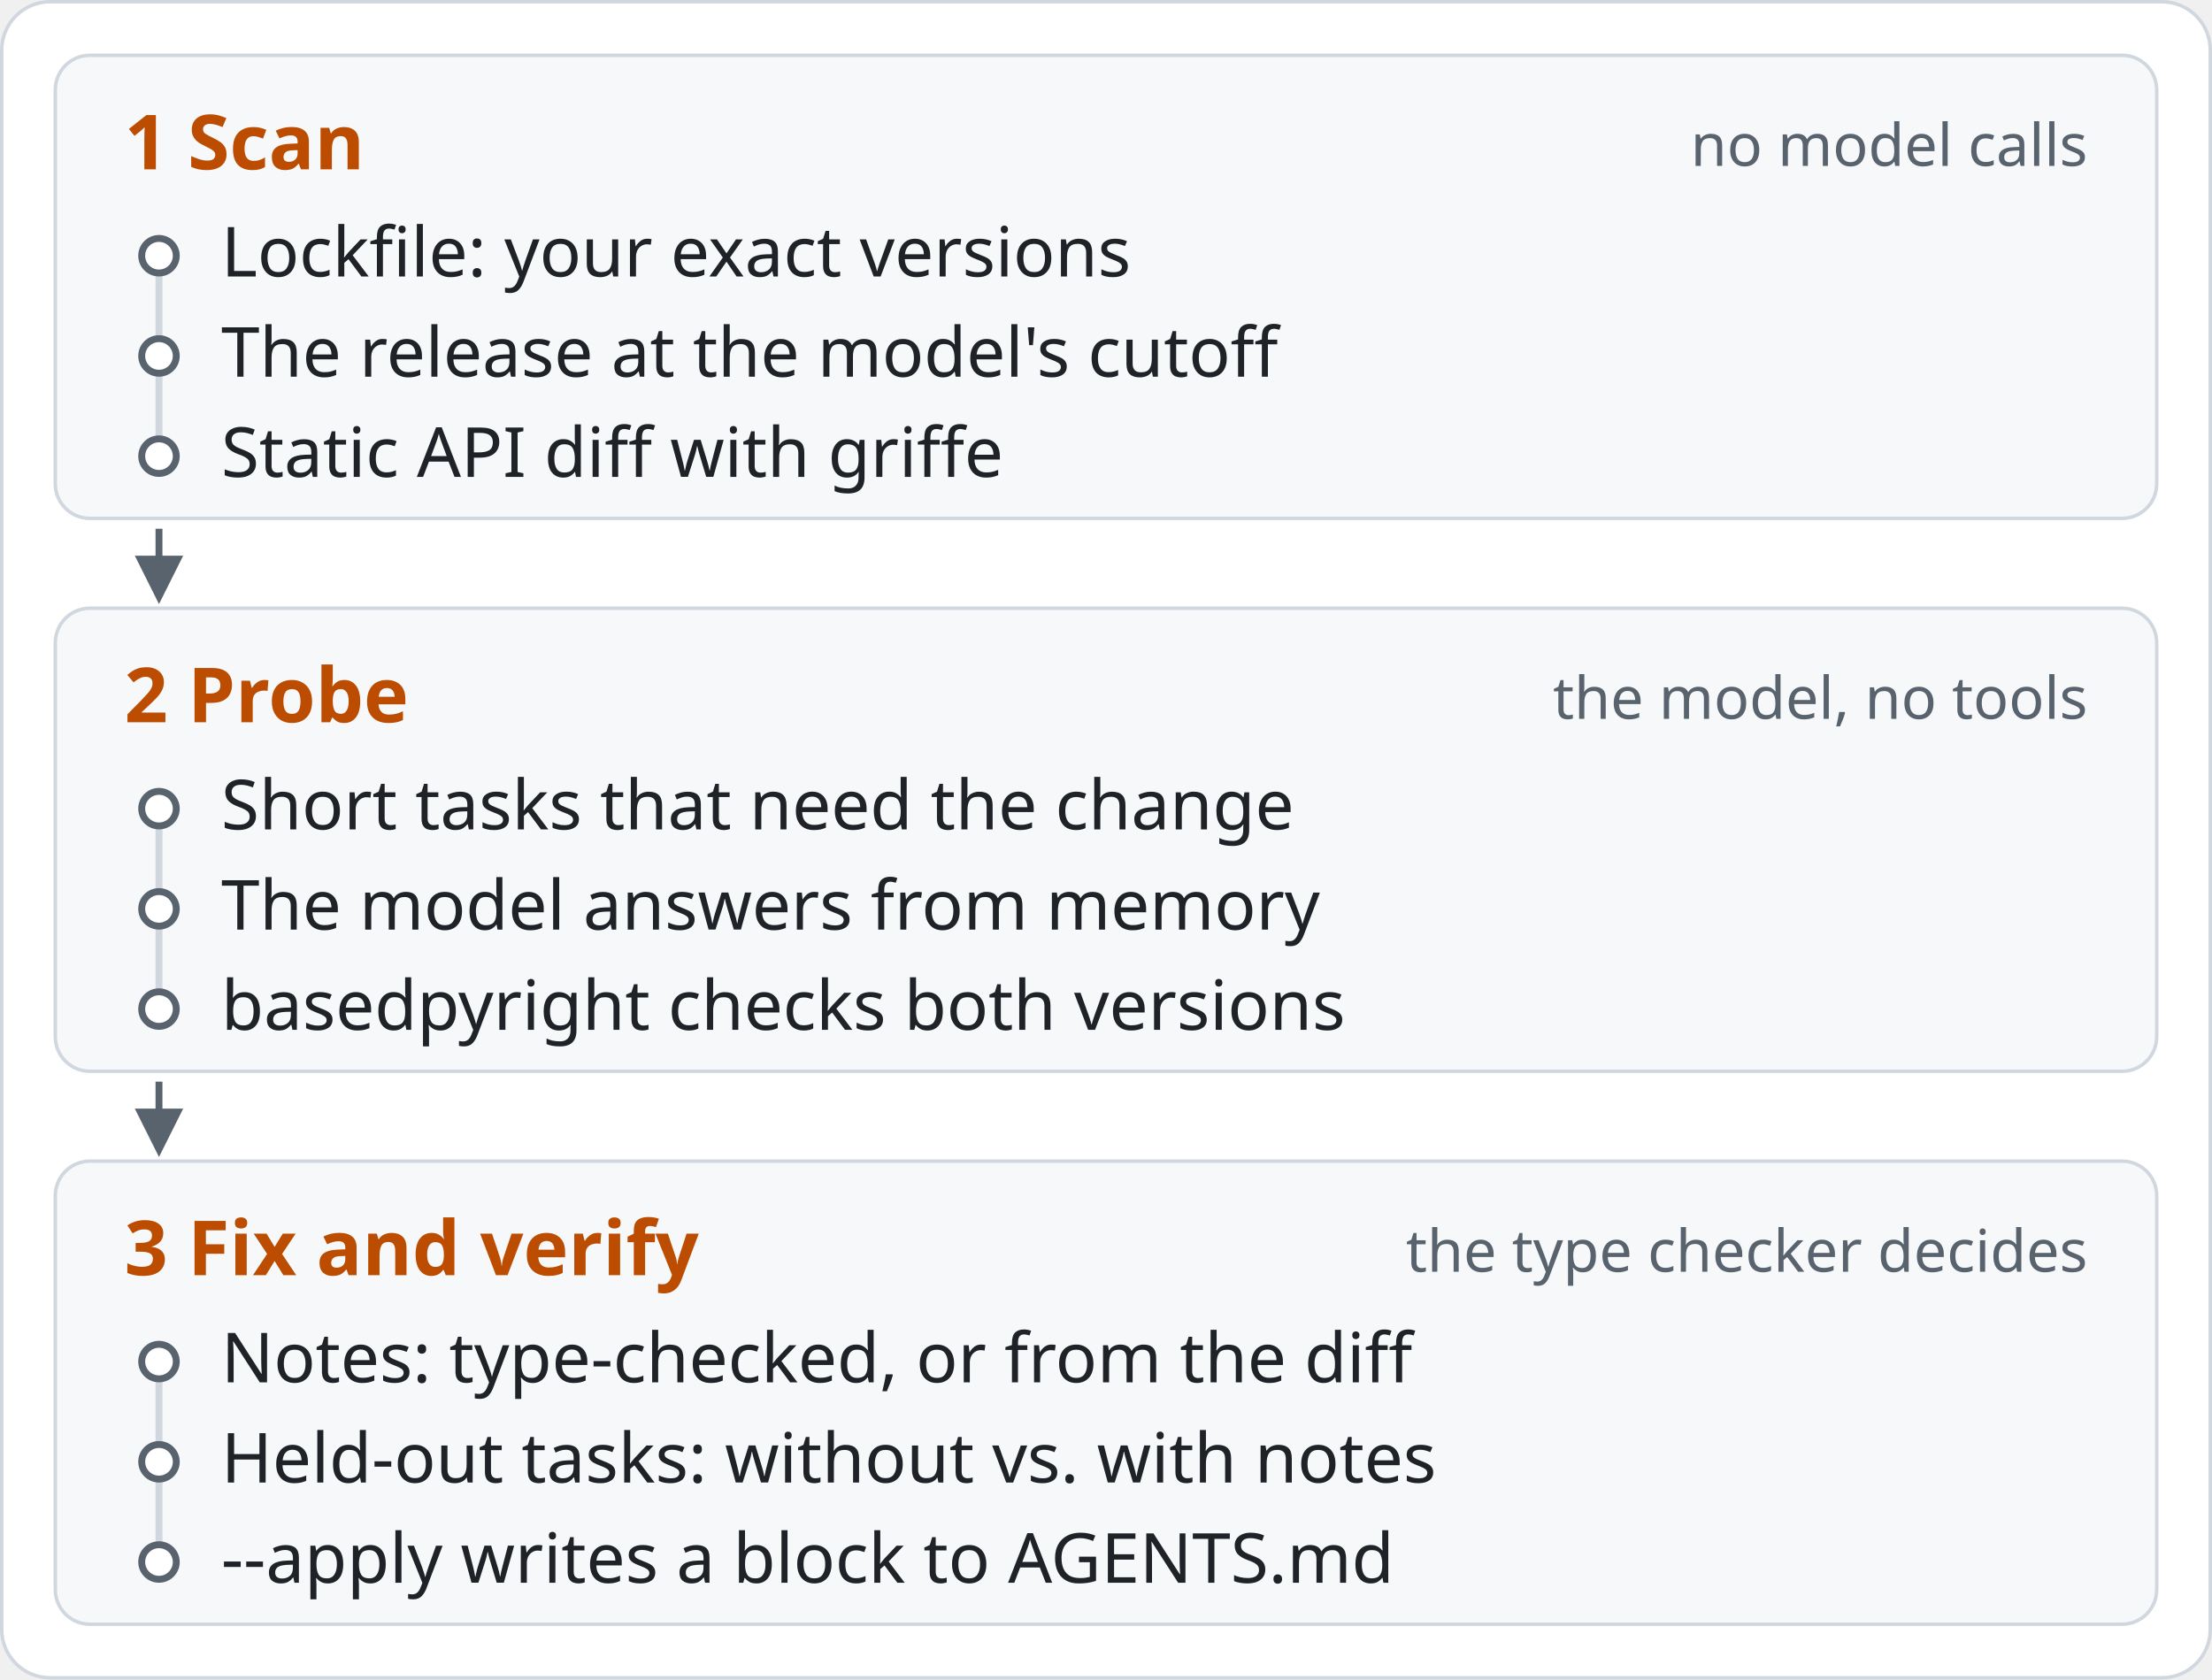
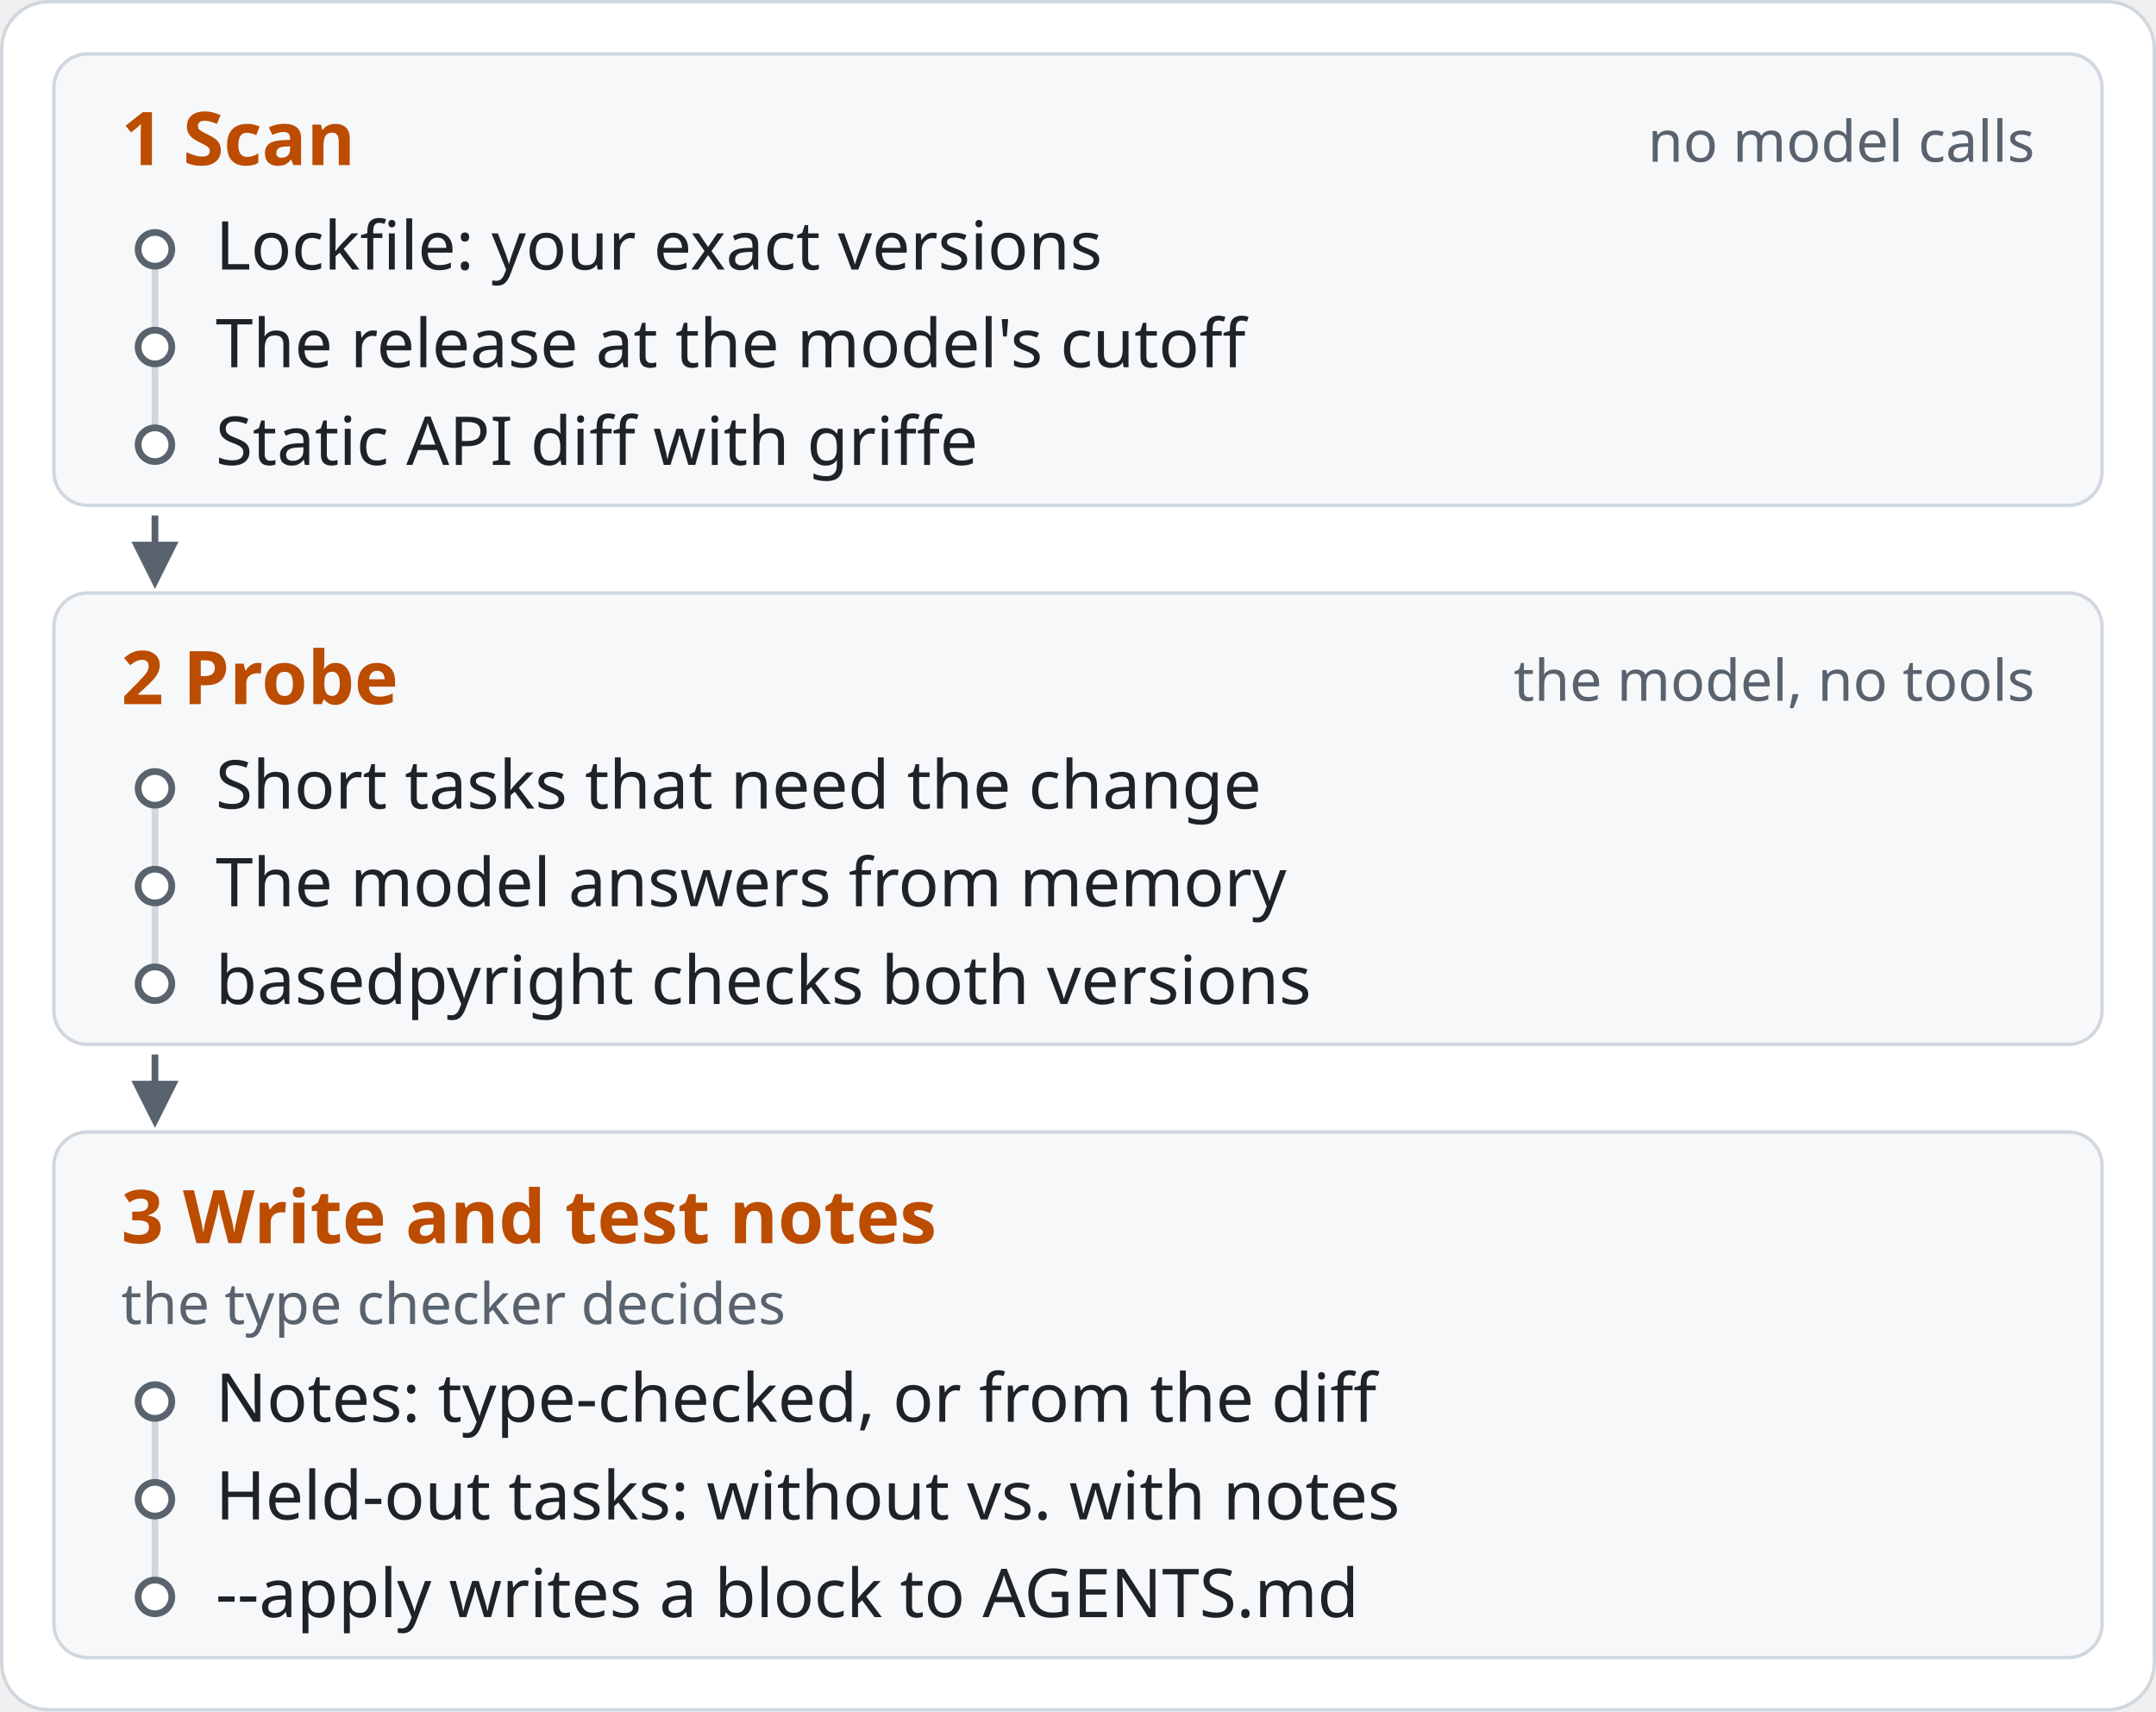
- <svg xmlns="http://www.w3.org/2000/svg" width="640" height="486" viewBox="0 0 640 486" role="img" aria-labelledby="title desc" xml:lang="en">
+ <svg xmlns="http://www.w3.org/2000/svg" width="640" height="508" viewBox="0 0 640 508" role="img" aria-labelledby="title desc" xml:lang="en">
  <style>
    .sans { font-family: -apple-system, BlinkMacSystemFont, 'Segoe UI', 'Noto Sans', Helvetica, Arial, sans-serif; }
    .mono { font-family: ui-monospace, SFMono-Regular, 'SF Mono', Menlo, Consolas, 'Liberation Mono', monospace; }
    .text { fill: #1f2328; }
    .muted { fill: #59636e; }
    .accent { fill: #bc4c00; }
    .red { fill: #cf222e; }
    .green { fill: #1a7f37; }
    .b { font-weight: 700; }
    .sb { font-weight: 600; }
  </style>
  <defs>
    <marker id="head" viewBox="0 0 10 10" refX="8" refY="5" markerWidth="7" markerHeight="7" orient="auto-start-reverse">
      <path d="M0 0L10 5L0 10z" fill="#59636e" />
    </marker>
  </defs>
-   <rect x="0.5" y="0.5" width="639" height="485" rx="14" fill="#ffffff" stroke="#d0d7de" />
+   <rect x="0.5" y="0.5" width="639" height="507" rx="14" fill="#ffffff" stroke="#d0d7de" />
  <rect x="16" y="16" width="608" height="134" rx="10" fill="#f6f8fa" stroke="#d0d7de" />
  <text x="36" y="49" font-size="22" class="sans b accent">1  Scan</text>
  <text x="604" y="48" font-size="17" class="sans muted" text-anchor="end">no model calls</text>
  <line x1="46" y1="74" x2="46" y2="132" stroke="#d0d7de" stroke-width="2" />
  <circle cx="46" cy="74" r="5" fill="#ffffff" stroke="#59636e" stroke-width="2" />
  <text x="64" y="80" font-size="20" class="sans text">Lockfile: your exact versions</text>
  <circle cx="46" cy="103" r="5" fill="#ffffff" stroke="#59636e" stroke-width="2" />
  <text x="64" y="109" font-size="20" class="sans text">The release at the model's cutoff</text>
  <circle cx="46" cy="132" r="5" fill="#ffffff" stroke="#59636e" stroke-width="2" />
  <text x="64" y="138" font-size="20" class="sans text">Static API diff with griffe</text>
  <line x1="46" y1="153" x2="46" y2="172" stroke="#59636e" stroke-width="2" marker-end="url(#head)" />
  <rect x="16" y="176" width="608" height="134" rx="10" fill="#f6f8fa" stroke="#d0d7de" />
  <text x="36" y="209" font-size="22" class="sans b accent">2  Probe</text>
  <text x="604" y="208" font-size="17" class="sans muted" text-anchor="end">the model, no tools</text>
  <line x1="46" y1="234" x2="46" y2="292" stroke="#d0d7de" stroke-width="2" />
  <circle cx="46" cy="234" r="5" fill="#ffffff" stroke="#59636e" stroke-width="2" />
  <text x="64" y="240" font-size="20" class="sans text">Short tasks that need the change</text>
  <circle cx="46" cy="263" r="5" fill="#ffffff" stroke="#59636e" stroke-width="2" />
  <text x="64" y="269" font-size="20" class="sans text">The model answers from memory</text>
  <circle cx="46" cy="292" r="5" fill="#ffffff" stroke="#59636e" stroke-width="2" />
  <text x="64" y="298" font-size="20" class="sans text">basedpyright checks both versions</text>
  <line x1="46" y1="313" x2="46" y2="332" stroke="#59636e" stroke-width="2" marker-end="url(#head)" />
-   <rect x="16" y="336" width="608" height="134" rx="10" fill="#f6f8fa" stroke="#d0d7de" />
-   <text x="36" y="369" font-size="22" class="sans b accent">3  Fix and verify</text>
-   <text x="604" y="368" font-size="17" class="sans muted" text-anchor="end">the type checker decides</text>
-   <line x1="46" y1="394" x2="46" y2="452" stroke="#d0d7de" stroke-width="2" />
-   <circle cx="46" cy="394" r="5" fill="#ffffff" stroke="#59636e" stroke-width="2" />
-   <text x="64" y="400" font-size="20" class="sans text">Notes: type-checked, or from the diff</text>
-   <circle cx="46" cy="423" r="5" fill="#ffffff" stroke="#59636e" stroke-width="2" />
-   <text x="64" y="429" font-size="20" class="sans text">Held-out tasks: without vs. with notes</text>
-   <circle cx="46" cy="452" r="5" fill="#ffffff" stroke="#59636e" stroke-width="2" />
-   <text x="64" y="458" font-size="20" class="sans text">--apply writes a block to AGENTS.md</text>
+   <rect x="16" y="336" width="608" height="156" rx="10" fill="#f6f8fa" stroke="#d0d7de" />
+   <text x="36" y="369" font-size="22" class="sans b accent">3  Write and test notes</text>
+   <text x="36" y="393" font-size="17" class="sans muted">the type checker decides</text>
+   <line x1="46" y1="416" x2="46" y2="474" stroke="#d0d7de" stroke-width="2" />
+   <circle cx="46" cy="416" r="5" fill="#ffffff" stroke="#59636e" stroke-width="2" />
+   <text x="64" y="422" font-size="20" class="sans text">Notes: type-checked, or from the diff</text>
+   <circle cx="46" cy="445" r="5" fill="#ffffff" stroke="#59636e" stroke-width="2" />
+   <text x="64" y="451" font-size="20" class="sans text">Held-out tasks: without vs. with notes</text>
+   <circle cx="46" cy="474" r="5" fill="#ffffff" stroke="#59636e" stroke-width="2" />
+   <text x="64" y="480" font-size="20" class="sans text">--apply writes a block to AGENTS.md</text>
</svg>
